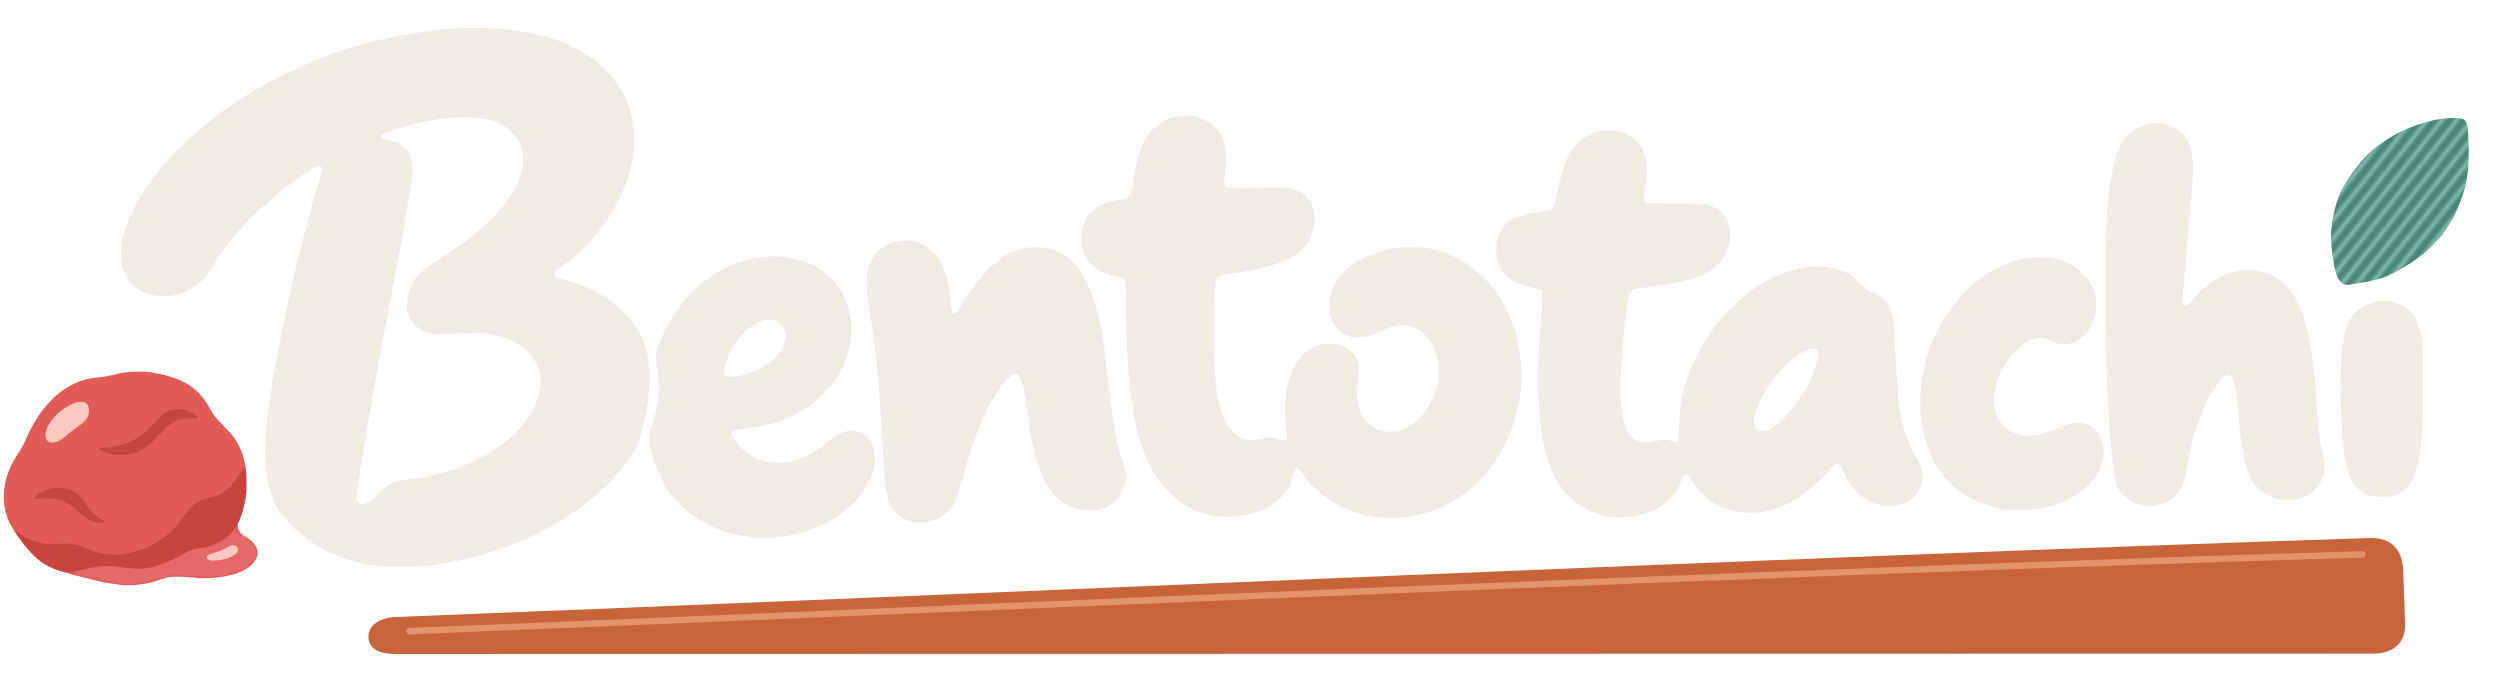
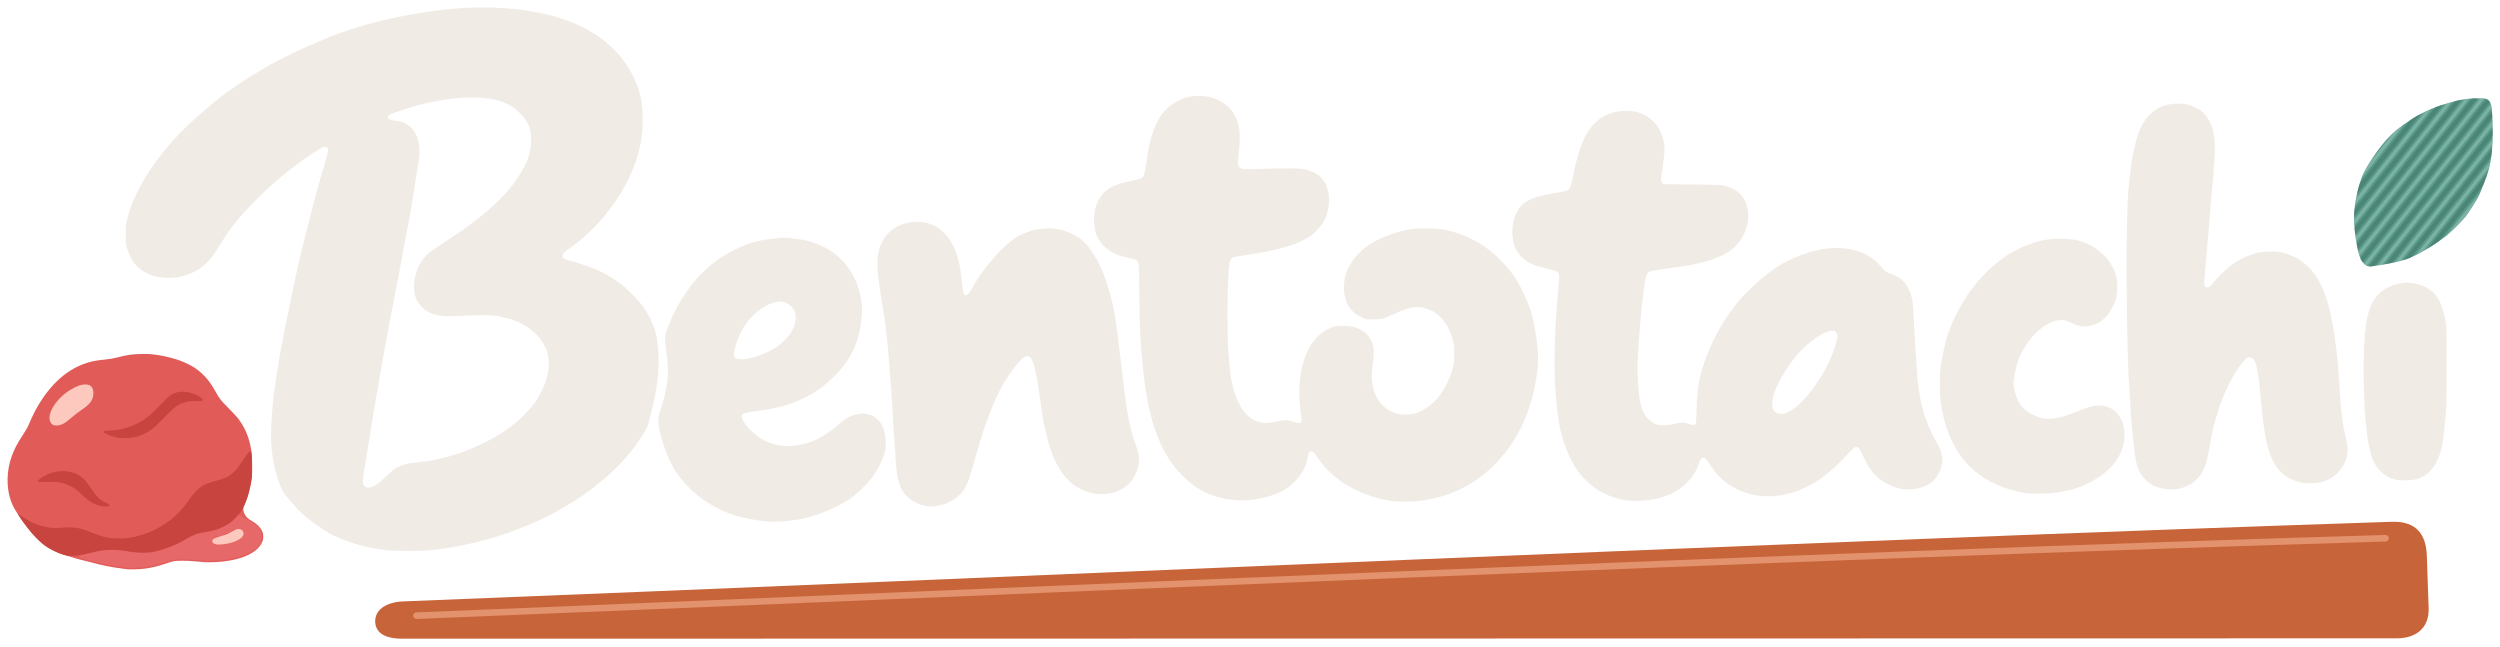
- <svg xmlns="http://www.w3.org/2000/svg" viewBox="0 108 4140 1128" role="img" aria-label="Bentotachi">
+ <svg xmlns="http://www.w3.org/2000/svg" viewBox="-6 142 4106 1061" role="img" aria-label="Bentotachi">
  <g transform="scale(6)">
    <path d="M 109.1,188.3 C 279,181.6 496,171.7 653.6,166.5 C 660.6,166.2 663.1,170.2 663.3,175.7 L 663.8,190.1 C 664,195.7 660.2,198.4 655.1,198.4 L 109.1,198.5 C 103.8,198.5 101.7,196.5 101.7,193.7 C 101.7,190.8 104.3,188.6 109.1,188.3 Z" fill="#c8643a" />
    <path d="M 113,192.2 C 276,185.6 491,175.8 652,171" fill="none" stroke="#e69a76" stroke-width="1.8" stroke-linecap="round" opacity="0.85" />
  </g>
  <path d="m 637,1046.331 c -35.314,-3.523 -55.598,-8.421 -85.462,-20.634 -12.058,-4.931 -17.881,-8.069 -30,-16.169 -18.263,-12.206 -34.647,-25.566 -40.038,-32.648 -2.2,-2.89 -7.78,-9.333 -12.4,-14.317 -6.302,-6.799 -9.368,-11.111 -12.277,-17.267 -8.665,-18.337 -14.739,-43.053 -16.913,-68.824 -3.353,-39.742 4.288,-107.968 21.611,-192.972 13.461,-66.051 16.929,-82.661 22.12,-105.941 3.059,-13.718 8.465,-35.768 12.013,-49 3.548,-13.232 9.109,-34.859 12.358,-48.059 3.249,-13.2 8.446,-32.55 11.55,-43 14.103,-47.49 14.414,-48.807 12.403,-52.566 -1.986,-3.71 -6.773,-2.47 -18.042,4.671 -51.51,32.644 -108.938,84.811 -141.437,128.478 -3.964,5.326 -11.158,16.148 -15.989,24.05 -15.939,26.074 -24.014,35.044 -39.739,44.147 -27.968,16.189 -64.672,16.278 -88.738,0.216 -12.276,-8.193 -18.82,-17.225 -24.264,-33.488 -3.061,-9.145 -3.183,-10.138 -3.195,-26.008 -0.011,-15.829 0.136,-17.052 3.619,-30.075 5.894,-22.038 19.106,-49.938 34.876,-73.648 24.334,-36.588 50.326,-65.291 89.978,-99.366 22.956,-19.727 33.225,-27.574 57.029,-43.577 C 431.139,250.03 465.212,232.102 527,206.18 c 56.626,-23.757 123.997,-40.206 199,-48.586 77.515,-8.661 156.247,-0.428 209.577,21.915 45.807,19.191 79.547,49.344 98.457,87.991 9.873,20.177 13.238,33.043 15.123,57.825 4.521,59.435 -18.518,120.097 -67.343,177.316 -13.983,16.387 -37.275,37.185 -55.158,49.253 C 919.157,556.955 918,558.363 918,562.427 c 0,3.434 2.736,5.238 11.509,7.587 36.633,9.808 60.225,20.457 82.993,37.46 12.345,9.22 32.09,29.509 39.387,40.473 11.14,16.738 18.632,34.638 21.014,50.208 5.961,38.963 2.784,75.382 -11.284,129.346 -4.279,16.414 -4.2,16.226 -12.198,29.174 -10.575,17.12 -21.994,31.657 -37.413,47.627 -37.527,38.869 -89.4,73.927 -143.508,96.988 -44.912,19.142 -78.974,29.573 -124.5,38.128 -30.3,5.694 -50.661,7.607 -79,7.422 -13.475,-0.088 -26.075,-0.317 -28,-0.509 z M 608.757,940.039 c 4.638,-2.194 9.295,-5.903 18,-14.335 6.459,-6.256 13.753,-12.641 16.209,-14.188 7.546,-4.753 19.235,-8.443 30.343,-9.579 19.969,-2.042 26.376,-2.994 40.671,-6.042 44.962,-9.587 92.793,-31.768 125.608,-58.249 10.557,-8.52 26.6,-25.379 33.044,-34.727 16.689,-24.21 24.988,-50.743 22.361,-71.487 -1.256,-9.918 -2.236,-12.985 -7.268,-22.761 -9.576,-18.604 -30.527,-34.991 -53.75,-42.042 -22.412,-6.805 -37.997,-8.233 -70.407,-6.451 -42.259,2.323 -51.387,1.487 -66.368,-6.076 -6.4,-3.231 -14.906,-11.642 -18.095,-17.894 -11.459,-22.462 -3.058,-58.659 18.037,-77.717 2.163,-1.954 16.403,-11.793 31.645,-21.864 32.532,-21.496 46.708,-31.918 65.809,-48.383 29.056,-25.046 48.625,-48.655 61.263,-73.91 7.339,-14.667 10.451,-27.49 10.514,-43.333 0.072,-18.059 -5.087,-29.953 -18.869,-43.5 -9.379,-9.219 -16.087,-13.494 -28.467,-18.145 -24.774,-9.306 -66.103,-9.646 -110.132,-0.907 -23.144,4.594 -33.435,7.319 -55.134,14.601 -20.959,7.034 -21.411,7.238 -22.309,10.067 -1.158,3.65 2.306,5.916 10.64,6.962 10.554,1.324 16.731,3.343 22.27,7.281 16.193,11.512 21.993,33.922 16.602,64.141 -1.908,10.694 -8.287,50.288 -11.52,71.5 -0.88,5.775 -3.56,20.4 -5.956,32.5 -4.24,21.414 -7.112,36.819 -12.024,64.5 -1.318,7.425 -4.023,21.6 -6.012,31.5 -1.989,9.9 -4.688,23.85 -5.997,31 -1.309,7.15 -3.953,20.875 -5.874,30.5 -1.921,9.625 -5.108,26.725 -7.081,38 -1.974,11.275 -4.902,27.7 -6.509,36.5 -5.992,32.829 -16.742,96.848 -21.41,127.5 -0.796,5.225 -3.086,19.175 -5.09,31 -4.205,24.813 -4.468,28.875 -2.1,32.489 3.429,5.234 8.593,5.695 17.356,1.549 z M 1251.5,998.338 c -45.631,-5.505 -68.84,-13.535 -101.5,-35.117 -8.451,-5.585 -14.822,-10.93 -24.03,-20.16 -20.922,-20.973 -31.934,-39.382 -42.14,-70.445 -9.589,-29.184 -10.785,-41.734 -5.352,-56.137 3.849,-10.203 9.071,-31.331 10.915,-44.16 2.32,-16.139 2.045,-30.752 -1.009,-53.703 -2.52,-18.939 -2.574,-20.248 -1.139,-27.5 1.714,-8.657 12.127,-33.094 19.921,-46.749 26.554,-46.519 55.422,-74.217 98.564,-94.566 19.66,-9.274 35.296,-13.462 61.022,-16.345 11.67,-1.308 16.256,-1.397 25.317,-0.491 30.549,3.054 52.447,10.64 71.459,24.755 25.953,19.268 41.52,47.577 45.636,82.989 0.933,8.031 0.935,13.169 0,23.063 -3.693,39.294 -16.967,68.132 -43.62,94.772 -15.185,15.177 -30.366,26.556 -46.467,34.832 -24.978,12.838 -42.169,17.998 -75.429,22.642 -26.64,3.72 -29.782,4.544 -31.042,8.141 -3.022,8.631 18.408,32.277 37.848,41.76 21.947,10.707 46.568,11.515 73.543,2.413 13.263,-4.475 31.761,-15.524 44,-26.283 15.365,-13.506 23.671,-18.182 35.825,-20.168 5.709,-0.933 8.776,-0.93 13.902,0.015 8.171,1.506 11.267,3.085 17.53,8.943 8.491,7.942 12.504,18.447 13.431,35.163 0.484,8.728 0.224,11.934 -1.544,19 -2.752,11.002 -12.283,30.023 -20.589,41.088 -8.291,11.045 -25.797,27.806 -37.157,35.575 -16.882,11.545 -43.644,23.455 -66.898,29.772 -21.076,5.726 -54.125,8.939 -71,6.903 z M 1225,730.461 c 16.781,-3.898 34.809,-11.638 46.5,-19.964 7.612,-5.421 18.314,-16.55 22,-22.877 7.64,-13.114 9.498,-25.796 5.147,-35.12 -4.823,-10.336 -15.87,-16.471 -26.951,-14.968 -6.396,0.868 -15.981,4.262 -21.816,7.726 -6.854,4.069 -20.259,15.222 -24.768,20.609 -6.897,8.237 -14.825,21.787 -18.998,32.468 -7.571,19.378 -8.694,28.746 -3.852,32.137 2.856,2 14.102,1.995 22.738,-0.011 z m 291.5,242.842 c -11.45,-1.519 -24.835,-8.005 -32.778,-15.885 C 1470.755,944.553 1466.38,928.545 1464.478,887 c -0.34,-7.425 -1.246,-20.7 -2.013,-29.5 -0.767,-8.8 -1.877,-26.35 -2.466,-39 -0.589,-12.65 -1.493,-27.725 -2.01,-33.5 -1.263,-14.114 -2.727,-33.222 -3.986,-52 -0.571,-8.525 -1.477,-18.875 -2.013,-23 -0.536,-4.125 -1.664,-14.154 -2.506,-22.287 -1.621,-15.648 -2.943,-24.772 -9.525,-65.713 -7.914,-49.23 -6.26,-70.14 7.102,-89.791 10.392,-15.283 28.022,-24.499 49.438,-25.843 31.055,-1.949 56.419,17.25 68.184,51.611 4.836,14.125 7.024,25.193 8.897,45.023 1.813,19.182 2.635,22.617 5.646,23.572 3.339,1.06 6.814,-2.569 12.581,-13.135 18.491,-33.884 54.057,-73.264 76.317,-84.501 26.378,-13.316 55.287,-15.452 79.578,-5.881 17.89,7.049 29.459,16.516 40.261,32.944 12.477,18.976 20.288,37.325 29.066,68.276 5.865,20.682 9.599,41.438 13.489,74.974 14.123,121.765 17.461,142.045 28.175,171.16 5.966,16.214 7.183,24.742 5.063,35.503 -2.999,15.222 -10.632,28.043 -21.174,35.566 -18.155,12.955 -42.209,15.747 -64.761,7.516 -22.384,-8.169 -37.164,-22.628 -50.593,-49.494 -8.742,-17.489 -18.907,-55.731 -22.727,-85.5 -10.015,-78.053 -15.317,-93.507 -29.181,-85.053 -6.934,4.228 -26.412,30.407 -36.794,49.454 -13.185,24.189 -28.137,63.798 -39.672,105.1 -14.598,52.267 -17.786,60.273 -28.113,70.6 -14.069,14.069 -35.566,21.68 -54.24,19.203 z m 758,-9.246 c -50.967,-9.073 -94.156,-35.601 -117.889,-72.409 -4.516,-7.003 -6.954,-9.029 -9.96,-8.274 -2.983,0.749 -3.554,2.058 -5.202,11.922 -3.48,20.834 -21.262,43.086 -43.259,54.133 -21.525,10.81 -55.481,16.617 -79.796,13.647 -34.687,-4.238 -58.192,-15.651 -82.394,-40.009 -21.325,-21.463 -34.041,-43.345 -46.526,-80.065 -7.806,-22.959 -14.999,-61.845 -18.958,-102.5 -3.997,-41.041 -4.671,-55.532 -5.207,-111.987 -0.545,-57.434 -0.505,-57.037 -6.075,-59.867 -1.503,-0.764 -7.458,-2.385 -13.233,-3.602 -18.473,-3.893 -29.857,-9.579 -39.996,-19.978 -10.429,-10.696 -15.158,-23.791 -15.192,-42.065 -0.034,-18.602 6.082,-34.826 17.085,-45.322 9.421,-8.986 22.839,-14.521 45.391,-18.724 12.487,-2.327 16.806,-4.305 19.103,-8.746 1.583,-3.061 3.566,-13.45 6.148,-32.208 4.25,-30.88 14.161,-57.57 26.925,-72.511 8.954,-10.481 25.054,-20.326 39.535,-24.175 8.656,-2.301 27.082,-2.297 36,0.008 18.485,4.777 34.054,16.377 41.286,30.762 8.22,16.349 9.647,30.265 6.277,61.183 -2.238,20.528 -1.964,22.298 3.895,25.161 3.836,1.875 5.111,1.893 44.995,0.667 49.977,-1.536 59.698,-0.742 74.269,6.07 16.978,7.937 26.104,25.782 24.974,48.833 -0.972,19.806 -7.144,33.626 -21.276,47.64 -8.328,8.258 -10.409,9.725 -21.569,15.201 -19.495,9.567 -47.042,16.953 -84.351,22.617 -27.204,4.13 -28.651,4.41 -31.115,6.025 -4.502,2.95 -5.383,6.5 -6.901,27.789 -1.972,27.656 -1.965,98.891 0.011,124.228 2.935,37.634 3.669,44.166 6.181,55 8.496,36.643 24.216,58.225 45.927,63.055 8.412,1.872 13.754,1.573 28.832,-1.61 11.976,-2.528 16.255,-2.434 25.159,0.555 13.336,4.477 15.427,3.098 13.492,-8.9 -5.268,-32.668 -3.749,-66.25 4.099,-90.6 4.65,-14.426 8.749,-22.734 15.937,-32.298 9.062,-12.059 23.935,-22.114 36.615,-24.755 8.34,-1.736 25.145,-0.665 33.151,2.113 18.369,6.375 29.114,20.766 29.445,39.44 0.078,4.4 -0.7,14.075 -1.728,21.5 -3.091,22.314 -1.341,37.338 6.136,52.663 6.552,13.431 17.925,23.036 32.548,27.488 10.008,3.048 25.465,2.344 35.211,-1.604 8.455,-3.424 18.157,-9.564 25.235,-15.969 13.048,-11.807 26.585,-35.363 31.939,-55.579 2.468,-9.317 2.776,-12.19 2.734,-25.5 -0.042,-13.372 -0.342,-15.977 -2.767,-24 -8.88,-29.375 -24.784,-46.053 -48.735,-51.105 -12.793,-2.698 -23.105,-0.607 -44.406,9.007 -21.23,9.581 -23.1,10.091 -37.075,10.095 l -12.075,0.003 -8.5,-4.212 c -15.029,-7.447 -22.817,-17.675 -26.268,-34.496 -6.161,-30.035 7.706,-60.383 37.419,-81.889 18.243,-13.204 49.394,-24.767 75.324,-27.959 12.68,-1.561 42.448,-0.681 52.535,1.554 19.236,4.261 34.339,9.969 51.427,19.436 13.544,7.503 25.57,16.819 38.75,30.015 19.198,19.224 29.328,34.281 41.47,61.644 8.693,19.59 12.044,31.013 15.96,54.408 6.231,37.22 6.12,57.255 -0.498,90.771 -9.828,49.766 -29.901,90.412 -61.349,124.229 -34.893,37.522 -78.012,58.868 -131.225,64.965 -13.706,1.57 -36.388,1.14 -47.895,-0.908 z m 388.5,-0.537 c -27.18,-5.174 -46.54,-15.072 -64.556,-33.005 -13.327,-13.266 -23.032,-28.443 -30.702,-48.015 -12.153,-31.01 -15.922,-51.927 -19.823,-109.992 -1.305,-19.43 -0.782,-69.135 1.016,-96.508 0.56,-8.525 1.484,-22.7 2.054,-31.5 0.57,-8.8 1.788,-23.551 2.706,-32.78 1.86,-18.685 1.532,-21.1 -3.247,-23.891 -1.673,-0.977 -9.199,-3.16 -16.725,-4.851 -16.305,-3.664 -25.697,-7.357 -34.265,-13.471 -11.189,-7.984 -17.388,-17.626 -20.089,-31.243 -4.258,-21.471 0.293,-43.647 11.594,-56.485 10.948,-12.438 27.925,-18.717 65.305,-24.153 14.419,-2.097 16.834,-4.256 19.312,-17.264 5.87,-30.816 12.692,-54.613 20.324,-70.901 13.302,-28.385 35.321,-43.769 64.676,-45.189 14.261,-0.69 22.748,0.786 32.919,5.723 18.557,9.009 30.167,25.598 33.596,48.005 1.314,8.586 0.789,17.703 -2.13,37 -3.418,22.593 -3.485,24.143 -1.171,27 l 2.025,2.5 48.34,0.544 c 47.143,0.53 48.513,0.601 55.34,2.864 14.023,4.648 23.566,11.409 28.863,20.449 7.181,12.255 9.161,31.271 4.752,45.644 -5.429,17.698 -15.257,31.641 -28.527,40.47 -20.998,13.971 -49.465,21.921 -102.088,28.507 -15.751,1.971 -26.285,3.757 -28.472,4.826 -4.806,2.349 -6.706,6.213 -8.47,17.225 -1.799,11.233 -6.161,48.913 -7.059,60.972 -0.348,4.675 -1.261,15.925 -2.029,25 -2.946,34.808 -3.722,58.254 -2.527,76.306 2.504,37.833 6.349,52.08 16.904,62.635 10.625,10.625 22.208,13.118 40.29,8.673 12.735,-3.13 19.773,-3.293 25.723,-0.593 5,2.269 10.401,2.574 11.976,0.677 0.663,-0.8 1.266,-9.574 1.561,-22.75 0.547,-24.421 3.015,-45.355 7.126,-60.449 13.584,-49.876 41.441,-99.174 75.478,-133.571 21.463,-21.69 43.676,-39.063 63,-49.274 34.893,-18.436 72.054,-26.689 100.5,-22.318 25.4,3.903 43.023,12.904 56.02,28.613 7.584,9.167 8.647,9.941 18.494,13.467 14.039,5.028 22.06,12.105 27.925,24.639 5.543,11.845 7.067,20.286 8.118,44.943 1.238,29.049 5.624,97.879 6.977,109.5 4.275,36.71 13.134,65.781 28.113,92.257 9.116,16.112 11.863,23.68 11.828,32.582 -0.033,8.187 -1.395,13.718 -5.472,22.208 -8.03,16.724 -23.778,25.913 -46.519,27.145 -13.076,0.708 -23.198,-1.543 -36.485,-8.114 -17.811,-8.809 -29.183,-20.738 -38.681,-40.577 -3.292,-6.875 -6.71,-13.994 -7.596,-15.819 -0.886,-1.825 -2.45,-3.768 -3.476,-4.317 -4.048,-2.167 -7.265,-0.014 -18.37,12.291 -11.641,12.9 -28.197,28.062 -40.377,36.979 -50.96,37.309 -111.982,41.235 -156,10.038 -9.285,-6.58 -19.724,-17.396 -25.745,-26.672 -10.176,-15.678 -10.026,-15.5 -13.09,-15.5 -3.861,0 -5.639,2.256 -8.544,10.841 -3.775,11.158 -9.907,20.648 -19.526,30.218 -13.59,13.521 -27.325,20.7 -49.872,26.07 -15.598,3.714 -38.621,4.789 -51.222,2.39 z m 268.303,-144.952 c 13.79,-6.946 26.806,-19.817 43.55,-43.067 10.369,-14.398 19.332,-29.845 25.531,-44 4.724,-10.788 11.616,-32.823 11.616,-37.141 0,-3.183 -2.476,-7.944 -4.545,-8.738 -6.372,-2.445 -19.665,2.822 -34.175,13.541 -17.295,12.776 -29.525,25.925 -43.425,46.688 -29.222,43.649 -33.615,75.934 -10.355,76.106 3.753,0.028 6.696,-0.817 11.803,-3.389 z M 3321,951.949 c -34.247,-5.845 -62.432,-18.218 -84.854,-37.251 -23.995,-20.369 -42.029,-52.262 -50.658,-89.592 -4.318,-18.68 -5.49,-29.762 -5.48,-51.817 0.01,-21.165 0.982,-30.773 5.141,-50.789 5.812,-27.97 11.242,-43.688 23.078,-66.791 20.222,-39.473 48.633,-72.13 81.772,-93.995 19.499,-12.865 45.286,-23.148 65.811,-26.241 12.772,-1.925 32.515,-1.867 44.263,0.13 27.39,4.657 51.851,22.041 63.753,45.309 5.936,11.605 7.617,18.687 7.617,32.089 -7e-4,13.904 -1.648,20.839 -8.039,33.853 -9.652,19.652 -26.6,31.159 -45.864,31.142 -7.672,-0.007 -11.976,-1.209 -22.54,-6.296 -7.664,-3.69 -9.238,-4.089 -16,-4.059 -25.394,0.114 -56.452,29.633 -70.531,67.039 -3.01,7.998 -7.474,29.221 -7.456,35.446 0.024,7.914 3.588,22.133 7.492,29.885 5.224,10.374 12.84,17.597 24.706,23.432 20.758,10.207 38.784,8.461 77.289,-7.488 16.296,-6.75 23.521,-8.383 34.32,-7.758 23.077,1.336 38.522,20.719 38.49,48.304 -0.037,32.091 -20.565,59.477 -59.31,79.123 -13.065,6.625 -23.402,9.998 -41.195,13.444 -14.249,2.759 -18.828,3.2 -36.305,3.49 -11,0.183 -22.475,-0.09 -25.5,-0.607 z m 221.146,-8.465 c -11.384,-2.941 -16.58,-5.876 -24.542,-13.863 -11.029,-11.063 -15.402,-22.77 -18.118,-48.507 -0.848,-8.038 -2.445,-22.715 -3.549,-32.614 -1.104,-9.899 -2.442,-27.449 -2.975,-39 -0.533,-11.551 -1.403,-26.176 -1.933,-32.501 -2.95,-35.161 -5.186,-173.448 -3.985,-246.5 0.806,-49.014 1.752,-70.334 3.951,-89 0.518,-4.4 1.43,-12.95 2.026,-19 1.337,-13.586 6.024,-37.833 10.089,-52.203 10.28,-36.338 31.796,-56.178 62.891,-57.99 13.614,-0.794 22.644,0.867 33.592,6.175 7.093,3.439 10.323,5.739 14.693,10.459 6.099,6.588 11.85,17.268 14.127,26.237 2.293,9.031 3.829,28.376 3.123,39.316 -2.468,38.212 -3.791,55.536 -5.043,66.006 -0.789,6.6 -2.335,24.641 -3.435,40.091 -1.1,15.45 -2.453,32.1 -3.006,37 -0.553,4.9 -1.921,20.384 -3.039,34.409 -1.118,14.025 -2.308,28.24 -2.643,31.589 -0.766,7.645 0.501,10.411 4.768,10.411 3.439,0 5.292,-1.678 16.221,-14.696 16.221,-19.32 39.379,-34.671 61.643,-40.862 7.472,-2.077 12.489,-2.743 23.5,-3.118 12.651,-0.431 14.945,-0.233 23.804,2.055 40.28,10.403 64.565,41.615 77.12,99.12 7.559,34.617 12.187,72.048 15.088,122 2.411,41.522 4.36,57.4 9.985,81.345 3.855,16.41 4.226,22.465 1.967,32.052 -3.558,15.093 -15.491,30.478 -28.519,36.769 -11.672,5.636 -17.117,6.818 -31.444,6.827 -10.865,0.006 -14.227,-0.378 -20.475,-2.339 -22.337,-7.014 -35.92,-20.054 -45.07,-43.266 -6.898,-17.501 -12.279,-49.843 -16.452,-98.887 -2.874,-33.78 -6.09,-51.111 -10.777,-58.088 -1.9,-2.828 -2.999,-3.464 -6.423,-3.715 -3.623,-0.266 -4.586,0.152 -7.829,3.395 -10.004,10.004 -23.026,31.189 -32.275,52.506 -12.223,28.173 -20.172,55.154 -25.254,85.731 -3.955,23.791 -6.367,33.108 -11.179,43.172 -12.042,25.188 -40.793,37.192 -70.621,29.485 z m 385.202,-13.905 c -16.402,-3.978 -30.456,-17.001 -36.94,-34.229 -9.245,-24.562 -14.448,-77.867 -14.382,-147.351 0.053,-56.035 4.149,-88.537 13.561,-107.602 14.944,-30.272 55.373,-42.954 87.174,-27.345 18.701,9.179 27.891,24.361 33.55,55.423 2.096,11.505 2.19,14.612 2.19,72.024 0,39.401 -0.444,66.008 -1.294,77.5 -1.91,25.831 -4.988,51.828 -7.128,60.194 -7.529,29.439 -21.674,46.197 -43.297,51.295 -7.615,1.795 -26.198,1.846 -33.434,0.091 z" fill="#f1ebe5" />
  <g transform="translate(216 900) scale(0.5891) translate(-754.5 -515.0)">
    <path d="m 734.5,815.552 c -0.55,-0.246 -7.318,-1.152 -15.041,-2.012 -27.674,-3.085 -58.328,-9.23 -89.959,-18.035 -8.629,-2.402 -31.278,-8.042 -36.5,-9.089 -2.51,-0.503 -22.841,-6.704 -41.5,-12.657 -10.005,-3.192 -28.275,-11.588 -38.361,-17.628 C 489.758,742.129 464.418,715.422 436.461,675.318 420.331,652.181 412.221,637.457 407.094,622 c -12.006,-36.19 -11.01,-81.746 2.624,-120 7.65,-21.464 15.988,-37.432 32.918,-63.043 8.182,-12.377 12.219,-19.68 16.285,-29.457 34.936,-84.014 89.001,-143.314 151.579,-166.256 20.009,-7.336 33.536,-10.127 61.994,-12.793 11.963,-1.121 20.477,-2.631 33.705,-5.978 28.364,-7.177 38.201,-8.591 63.802,-9.17 19.3,-0.436 24.918,-0.198 39.5,1.672 16.727,2.146 35.231,5.955 49,10.086 3.85,1.155 9.344,2.748 12.209,3.54 9.389,2.595 29.073,11.122 40.036,17.344 15.176,8.613 23.075,14.728 36.254,28.066 12.235,12.382 19.441,22.568 33.243,46.989 10.001,17.696 12.634,20.972 35.77,44.5 11.357,11.55 22.683,23.7 25.169,27 20.555,27.287 31.635,54.353 37.458,91.5 2.063,13.157 2.936,56.265 1.448,71.5 -2.463,25.229 -9.964,53.449 -21.125,79.484 -2.864,6.68 -3.144,8.169 -2.613,13.861 0.358,3.834 1.404,7.629 2.622,9.516 1.114,1.726 2.814,4.478 3.777,6.116 2.909,4.945 8.178,9.271 18.211,14.953 12.236,6.929 22.598,17.274 27.265,27.22 2.874,6.124 3.215,7.806 3.216,15.851 10e-4,8.364 -0.272,9.581 -3.864,17.22 -6.194,13.174 -20.592,25.795 -39.271,34.425 -25.248,11.665 -58.687,18.412 -96.806,19.534 -18.095,0.533 -26.126,0.122 -57.25,-2.93 -16.456,-1.613 -44.929,-1.513 -52.75,0.186 -3.3,0.717 -9.15,2.417 -13,3.778 -35.482,12.542 -62.855,18.076 -93,18.803 -11,0.265 -20.45,0.281 -21,0.035 z" fill="#e15c59" />
    <path d="m 734.5,811.552 c -0.55,-0.246 -7.318,-1.152 -15.041,-2.012 -26.502,-2.954 -58.965,-9.372 -86.459,-17.093 -3.025,-0.85 -11.565,-3.104 -18.978,-5.01 -13.737,-3.531 -16.767,-5.052 -15.686,-7.868 0.842,-2.194 2.684,-2.801 23.165,-7.633 53.492,-12.62 67.774,-13.339 114.5,-5.77 17.173,2.782 21.946,3.166 40,3.216 22.444,0.062 28.96,-0.905 50.347,-7.474 26.438,-8.12 45.007,-16.08 68.096,-29.19 25.016,-14.204 32.327,-16.857 58.557,-21.252 21.211,-3.554 31.272,-6.558 46.5,-13.887 15.045,-7.241 26.454,-15.454 36.279,-26.117 4.146,-4.499 7.669,-7.462 8.874,-7.462 1.099,0 3.089,1.19 4.423,2.644 1.333,1.454 6.249,4.419 10.924,6.589 4.675,2.17 9.4,4.736 10.5,5.703 1.1,0.967 6.09,4.069 11.089,6.894 11.046,6.242 18.293,13.563 22.68,22.912 2.826,6.022 3.172,7.739 3.173,15.759 10e-4,8.371 -0.27,9.577 -3.881,17.257 -2.74,5.827 -5.38,9.669 -8.971,13.055 -23.235,21.905 -67.752,35.239 -123.089,36.868 -18.095,0.533 -26.126,0.122 -57.25,-2.93 -16.456,-1.613 -44.929,-1.513 -52.75,0.186 -3.3,0.717 -9.15,2.417 -13,3.778 -35.482,12.542 -62.855,18.076 -93,18.803 -11,0.265 -20.45,0.281 -21,0.035 z m 274.575,-67.105 c 19.975,-3.374 35.877,-10.412 44.604,-19.743 4.291,-4.587 4.514,-5.103 3.908,-9.035 -0.797,-5.173 -3.204,-8.626 -7.658,-10.989 -2.825,-1.499 -4.868,-1.719 -11.596,-1.251 -9.862,0.687 -10.671,0.964 -12.438,4.265 -2.134,3.987 -8.147,7.305 -13.238,7.305 -3.348,0 -5.259,0.697 -8.096,2.951 -4.477,3.558 -13.159,6.322 -20.31,6.466 -4.833,0.097 -5.6,0.461 -9.692,4.594 -5.92,5.98 -6.56,8.841 -2.891,12.933 4.675,5.215 16.619,6.014 37.407,2.503 z" fill="#e76868" />
    <path d="M 567.689,777.827 C 555.783,776.65 530.799,766.714 513.139,756.133 490.13,742.347 464.886,715.904 437.69,677.1 429.844,665.905 427.763,662 429.643,662 c 0.354,0 6.766,4.126 14.25,9.17 34.783,23.441 67.759,32.049 108.234,28.256 17.107,-1.603 28.024,-1.31 42.087,1.13 11.193,1.942 19.975,4.74 40.786,12.995 33.268,13.196 45.571,15.853 73.5,15.872 13.561,0.01 22.149,-0.5 30,-1.778 50.197,-8.177 96.845,-31.231 132.821,-65.641 11.191,-10.704 21.014,-22.61 36.152,-43.817 21.398,-29.976 35.79,-40.038 69.608,-48.665 26.685,-6.807 36.533,-11.306 49.919,-22.807 9.153,-7.864 13.301,-13.09 28.819,-36.313 C 1067.705,492.616 1072.845,486 1074.779,486 c 2.309,0 4.37,5.911 4.881,14 0.221,3.494 0.355,49.816 0.16,55.5 -0.127,3.721 -3.195,21.775 -5.184,30.5 -0.815,3.575 -2.384,10.55 -3.488,15.5 -4.364,19.568 -16.127,46.609 -24.779,56.962 -17.132,20.5 -26.955,28.687 -45.533,37.949 -14.432,7.195 -28.367,11.401 -48.332,14.588 -26.365,4.208 -32.92,6.651 -60.743,22.64 -25.171,14.464 -59.162,27.567 -85.23,32.853 -18.182,3.687 -42.578,3.522 -66.53,-0.45 -26.948,-4.469 -36.609,-5.295 -55.871,-4.775 -20.689,0.558 -28.388,1.77 -57.629,9.076 -25.937,6.48 -44.749,8.874 -58.811,7.484 z m 93.645,-138.288 c -20.542,-3.784 -33.591,-11.445 -56.393,-33.111 -5.257,-4.995 -12.182,-11.02 -15.388,-13.389 -12.548,-9.27 -30.148,-16.807 -47.054,-20.151 -7.703,-1.524 -39.516,-1.916 -50.5,-0.624 -3.789,0.446 -7.099,0.373 -7.937,-0.174 -5.919,-3.871 19.34,-20.57 40.073,-26.493 23.812,-6.803 50.779,-4.608 70.261,5.717 13.776,7.301 24.885,19.09 39.153,41.552 11.91,18.749 22.576,28.884 38.651,36.726 4.014,1.958 7.974,3.912 8.799,4.342 2.215,1.153 2.383,3.795 0.31,4.874 -3.312,1.724 -12.721,2.068 -19.976,0.732 z M 710,449.306 c -11.01,-1.855 -24.812,-6.008 -32.719,-9.846 -9.313,-4.52 -12.378,-7.346 -10.01,-9.227 0.676,-0.537 7.979,-1.227 16.229,-1.533 31.043,-1.151 58.662,-9.032 85.677,-24.449 19.044,-10.868 32.104,-22.34 66.343,-58.276 16.358,-17.169 26.342,-23.012 42.857,-25.083 15.862,-1.989 34.404,1.679 50.049,9.9 6.699,3.52 14.59,9.917 14.558,11.802 -0.061,3.578 -1.681,3.904 -19.698,3.966 -15.171,0.052 -19.11,0.4 -26.786,2.366 -21.317,5.46 -30.116,11.742 -60.742,43.366 -12.735,13.149 -26.777,26.723 -31.206,30.163 -18.993,14.755 -39.183,23.396 -61.874,26.48 -7.51,1.021 -27.472,1.247 -32.678,0.37 z" fill="#c8443f" fill-rule="evenodd" />
    <path d="m 980.12,745.974 c -8.232,-1.718 -12.176,-6.067 -10.205,-11.252 1.429,-3.759 5.895,-6.253 17.584,-9.818 5.5,-1.678 13.697,-4.19 18.215,-5.584 5.169,-1.594 12.171,-4.946 18.88,-9.039 6.312,-3.851 12.218,-6.714 14.471,-7.017 16.816,-2.256 24.095,13.382 11.421,24.537 -5.191,4.569 -16.084,10.096 -25.751,13.065 -13.844,4.251 -36.368,6.83 -44.617,5.108 z M 529.123,414.056 c -5.07,-1.285 -8.351,-4.118 -11.079,-9.566 -10.734,-21.44 16.022,-64.863 54.512,-88.466 18.778,-11.516 32.832,-16.475 44.953,-15.863 13.644,0.689 20.463,8.656 20.482,23.933 0.024,18.554 -8.798,31.036 -33.49,47.386 -7.7,5.099 -19.175,13.836 -25.5,19.416 -13.257,11.695 -22.303,18.071 -29.873,21.055 -6.115,2.41 -15.079,3.354 -20.004,2.106 z" fill="#fdc9be" />
  </g>
  <path d="m 3882.604,579.007 c -3.999,-1.259 -8.335,-5.614 -11.222,-11.272 -5.95,-11.662 -11.965,-51.476 -11.063,-73.235 0.8,-19.306 6.941,-47.822 13.74,-63.798 7.168,-16.844 26.631,-45.601 42.008,-62.066 9.317,-9.976 18.04,-17.036 35.433,-28.678 17.107,-11.45 35.359,-20 57.44,-26.909 22.247,-6.961 36.116,-9.418 53.56,-9.491 12.932,-0.054 14.239,0.112 17.127,2.172 5.526,3.942 6.687,7.95 7.611,26.27 1.957,38.808 0.131,66.601 -5.835,88.819 -2.303,8.578 -13.205,37.032 -17,44.37 -3.157,6.105 -16.74,27.379 -20.294,31.785 -6.309,7.821 -20.986,22.707 -29.437,29.855 -15.467,13.083 -43.434,30.41 -62.028,38.429 -12.349,5.326 -36.609,10.743 -63.643,14.211 -1.925,0.247 -4.803,0.039 -6.396,-0.463 z" fill="#5a9a8a" fill-rule="evenodd" />
  <clipPath id="leaf-shape">
    <path d="m 3882.604,579.007 c -3.999,-1.259 -8.335,-5.614 -11.222,-11.272 -5.95,-11.662 -11.965,-51.476 -11.063,-73.235 0.8,-19.306 6.941,-47.822 13.74,-63.798 7.168,-16.844 26.631,-45.601 42.008,-62.066 9.317,-9.976 18.04,-17.036 35.433,-28.678 17.107,-11.45 35.359,-20 57.44,-26.909 22.247,-6.961 36.116,-9.418 53.56,-9.491 12.932,-0.054 14.239,0.112 17.127,2.172 5.526,3.942 6.687,7.95 7.611,26.27 1.957,38.808 0.131,66.601 -5.835,88.819 -2.303,8.578 -13.205,37.032 -17,44.37 -3.157,6.105 -16.74,27.379 -20.294,31.785 -6.309,7.821 -20.986,22.707 -29.437,29.855 -15.467,13.083 -43.434,30.41 -62.028,38.429 -12.349,5.326 -36.609,10.743 -63.643,14.211 -1.925,0.247 -4.803,0.039 -6.396,-0.463 z" fill-rule="evenodd" />
  </clipPath>
  <g clip-path="url(#leaf-shape)">
    <g transform="scale(6)">
      <path d="M 630.81,87.57 L 668.11,40.54 M 633.32,89.56 L 670.62,42.53 M 635.83,91.55 L 673.12,44.52 M 638.34,93.54 L 675.63,46.51 M 640.84,95.52 L 678.14,48.50 M 643.35,97.51 L 680.65,50.49 M 645.86,99.50 L 683.16,52.48 M 648.37,101.49 L 685.66,54.46 M 650.88,103.48 L 688.17,56.45 M 653.38,105.47 L 690.68,58.44 M 655.89,107.46 L 693.19,60.43" fill="none" stroke="#3f7668" stroke-width="1.2" opacity="0.6" />
      <path d="M 632.06,88.56 L 669.36,41.54 M 634.57,90.55 L 671.87,43.52 M 637.08,92.54 L 674.38,45.51 M 639.59,94.53 L 676.89,47.50 M 642.10,96.52 L 679.39,49.49 M 644.61,98.51 L 681.90,51.48 M 647.11,100.50 L 684.41,53.47 M 649.62,102.49 L 686.92,55.46 M 652.13,104.48 L 689.43,57.45 M 654.64,106.46 L 691.94,59.44" fill="none" stroke="#96c6b8" stroke-width="0.9" opacity="0.55" />
    </g>
  </g>
</svg>
